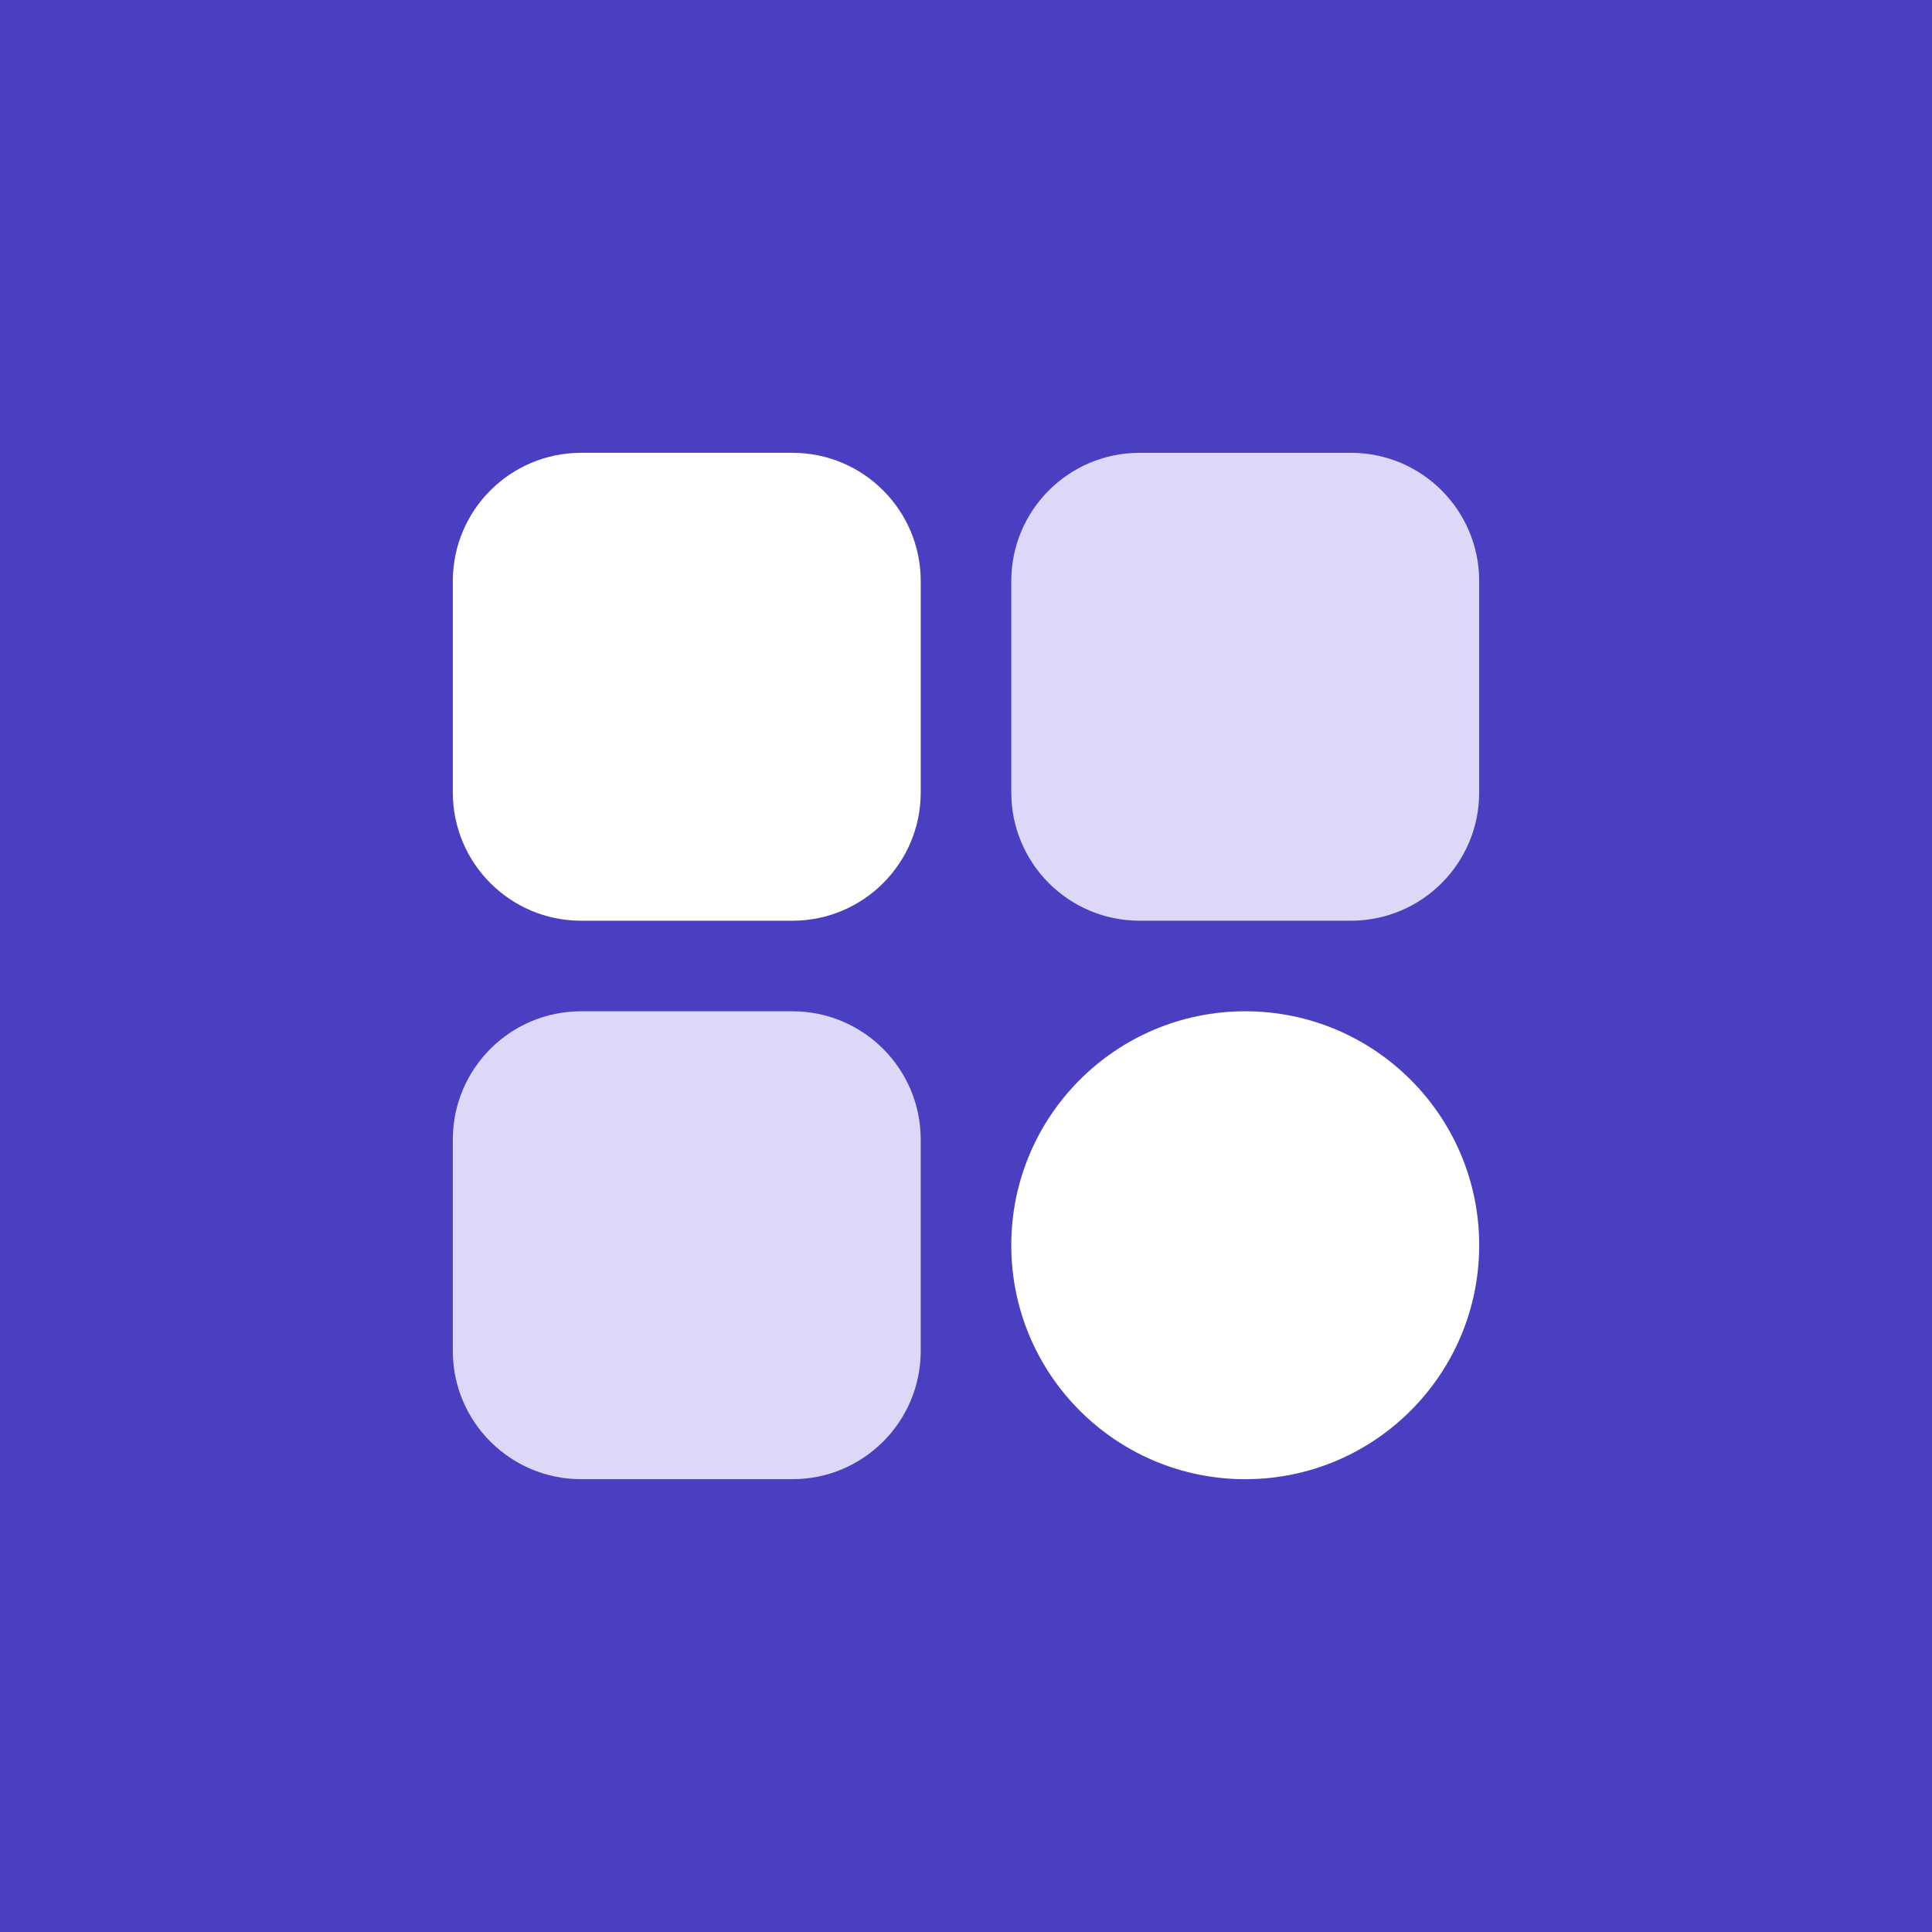
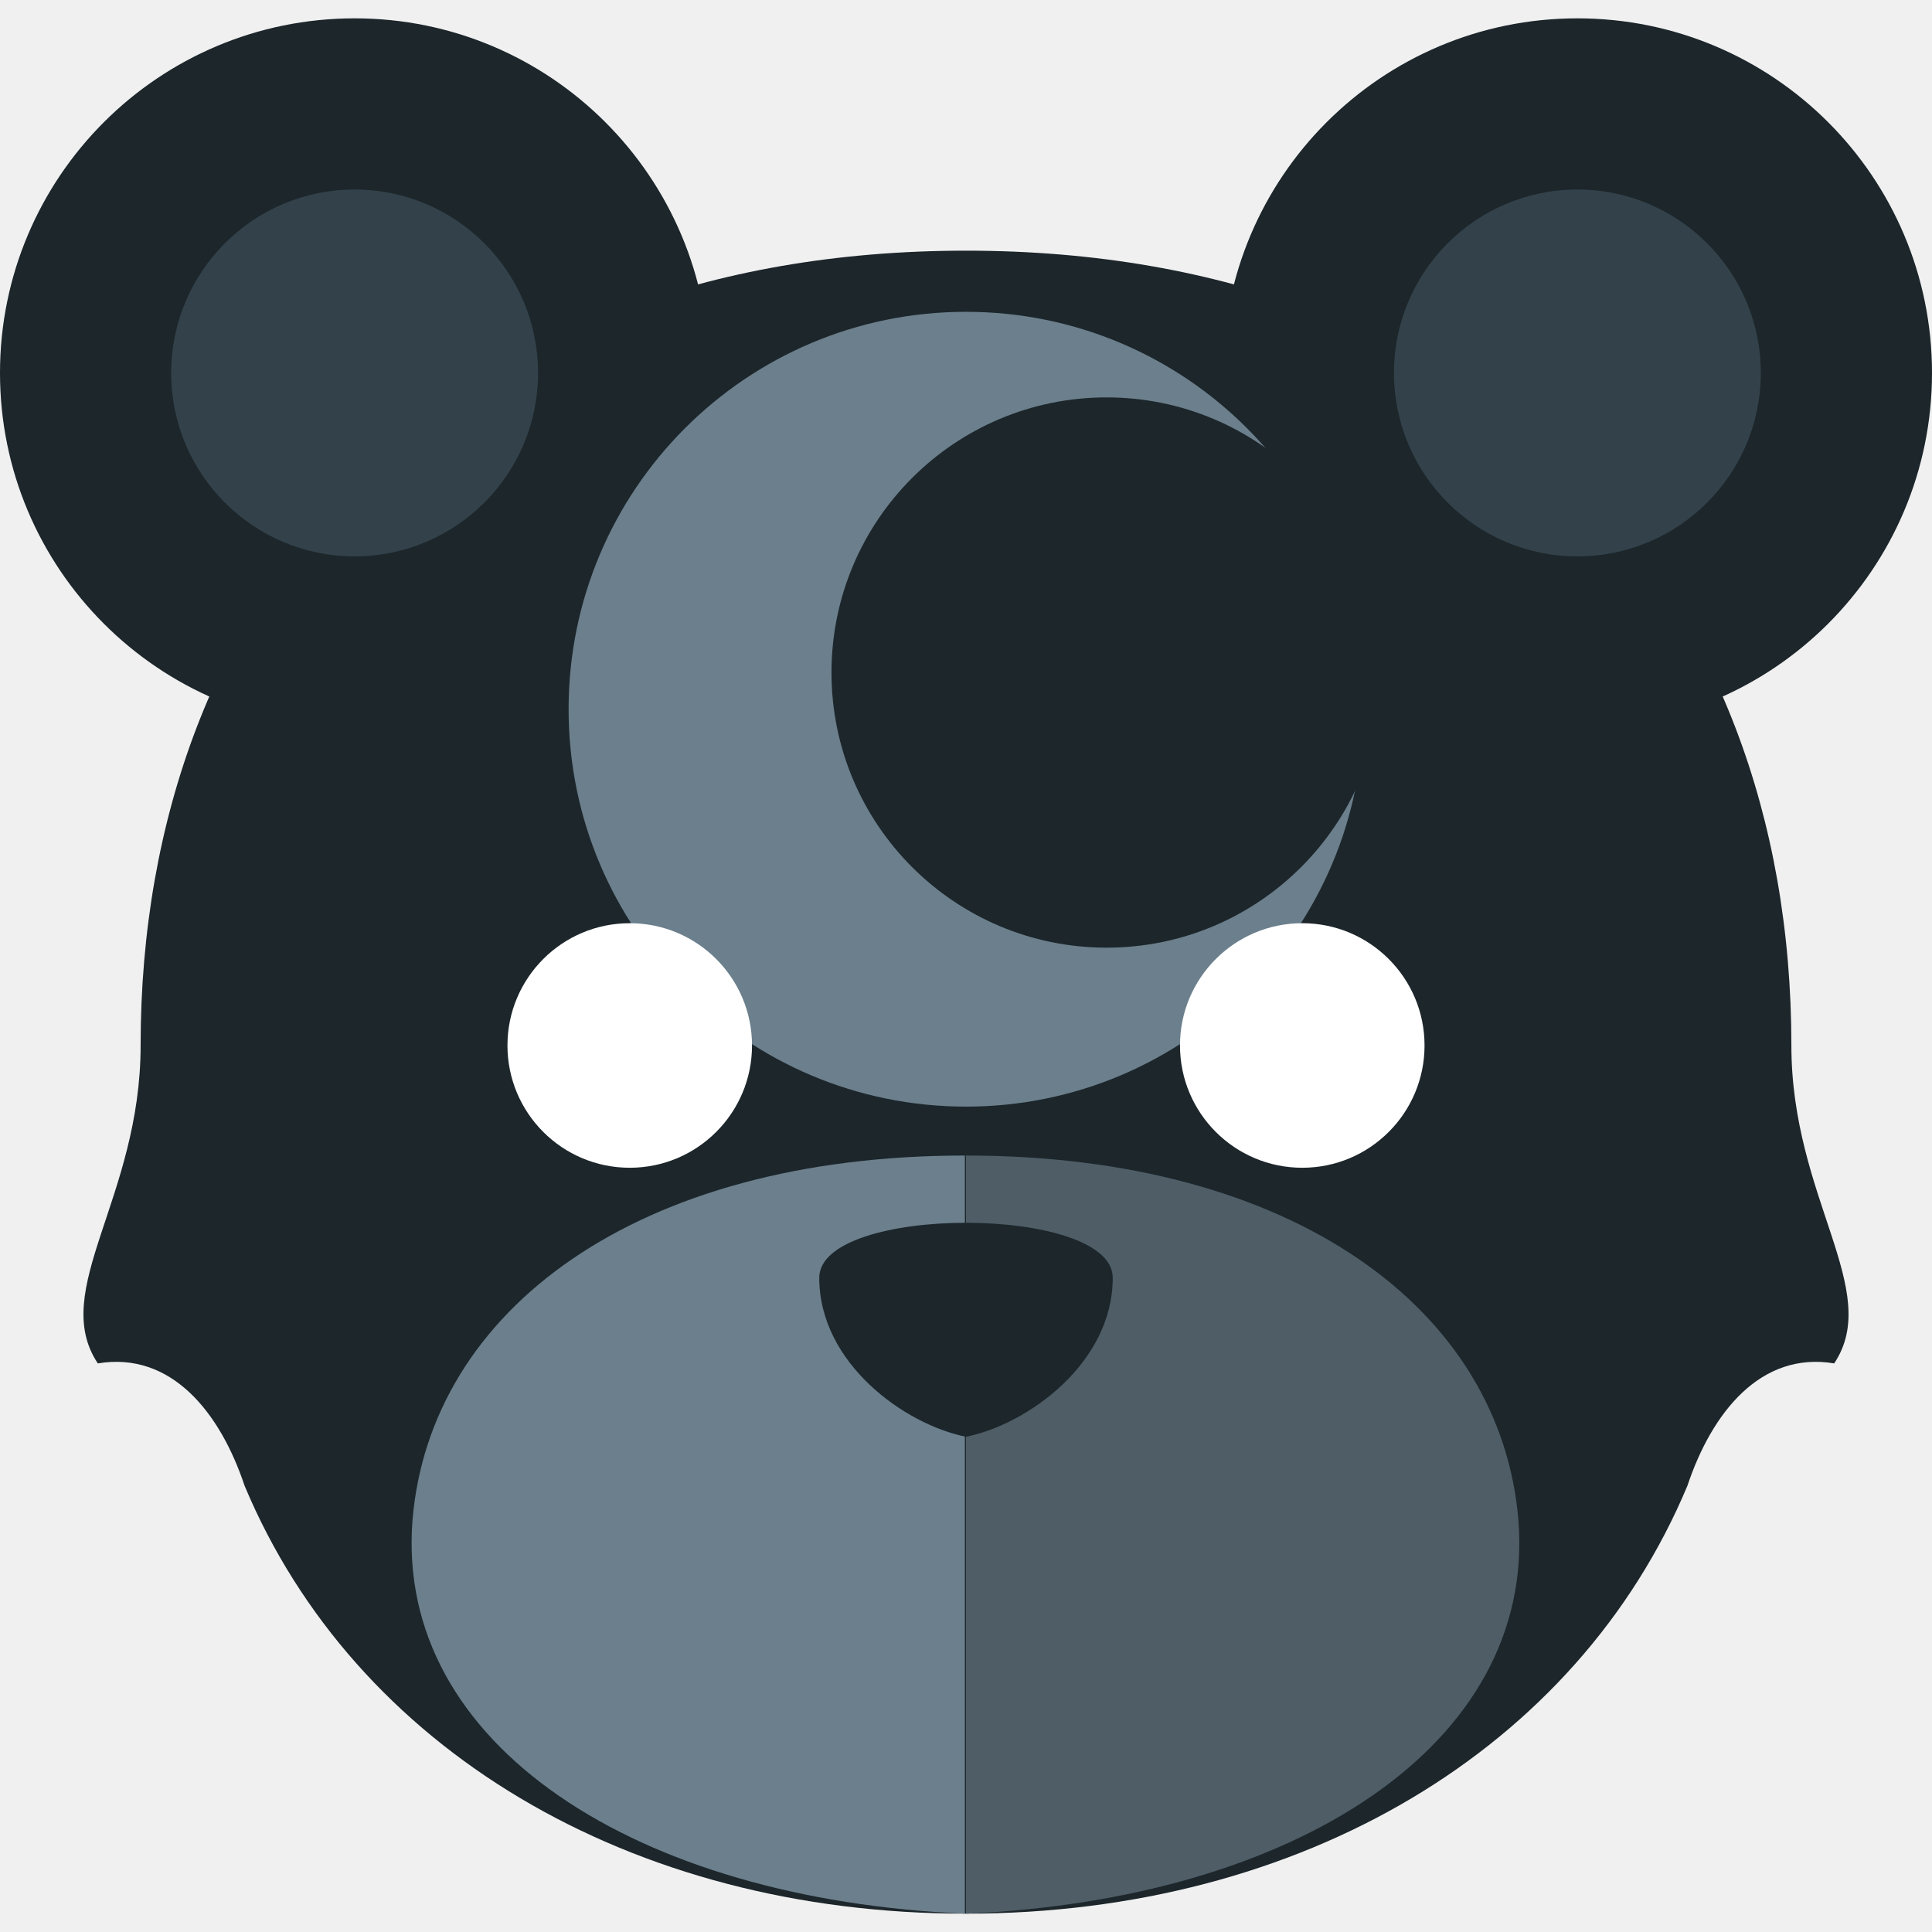
- <svg xmlns="http://www.w3.org/2000/svg" viewBox="0 0 512 512">
-   <rect width="512" height="512" rx="0" fill="#4A3FC0" />
-   <rect x="120" y="120" width="124" height="124" rx="34" fill="#FFFFFF" />
-   <rect x="268" y="120" width="124" height="124" rx="34" fill="#DDD8F7" />
-   <rect x="120" y="268" width="124" height="124" rx="34" fill="#DDD8F7" />
-   <rect x="268" y="268" width="124" height="124" rx="62" fill="#FFFFFF" />
+ <svg xmlns="http://www.w3.org/2000/svg" viewBox="92 79 316 316">
+   <circle cx="150" cy="140" r="58" fill="#1c262b" id="circle1" />
+   <circle cx="350" cy="140" r="58" fill="#1c262b" id="circle2" />
+   <path d="M250 120 C335 120 385 175 385 250 C385 275 400 290 392 302 C380 300 372 310 368 322 C350 365 305 392 250 392 C195 392 150 365 132 322 C128 310 120 300 108 302 C100 290 115 275 115 250 C115 175 165 120 250 120 Z" fill="#1c262b" id="path4" />
+   <g id="layer1">
+     <circle cx="250" cy="195" fill="#33424a" id="circle4-5" r="65" style="fill:#6b7f8c" />
+     <circle cx="273" cy="189" fill="#ffffff" id="circle5-6" style="fill:#1c262b" r="45" />
+   </g>
+   <circle cx="150" cy="140" r="30" fill="#33424a" id="circle3" />
+   <circle cx="350" cy="140" fill="#33424a" id="circle4" r="30" />
+   <circle cx="195" cy="250" r="20" fill="#ffffff" id="circle5" />
+   <circle cx="305" cy="250" r="20" fill="#ffffff" id="circle6" />
+   <path d="m 249.821,268 c -53.65,0 -87.534,25.259 -90.358,59.704 -2.824,36.741 36.708,62 90.358,64.296 z" fill="#6b7f8c" id="path6" style="stroke-width:1.273" />
+   <path d="m 250,268 c 53.65,0 87.534,25.259 90.358,59.704 2.824,36.741 -36.708,62 -90.358,64.296 z" fill="#4e5d66" id="path7" style="stroke-width:1.273" />
+   <path d="M226 288 C226 276 274 276 274 288 C274 302 260 312 250 314 C240 312 226 302 226 288 Z" fill="#1c262b" id="path8" />
</svg>
